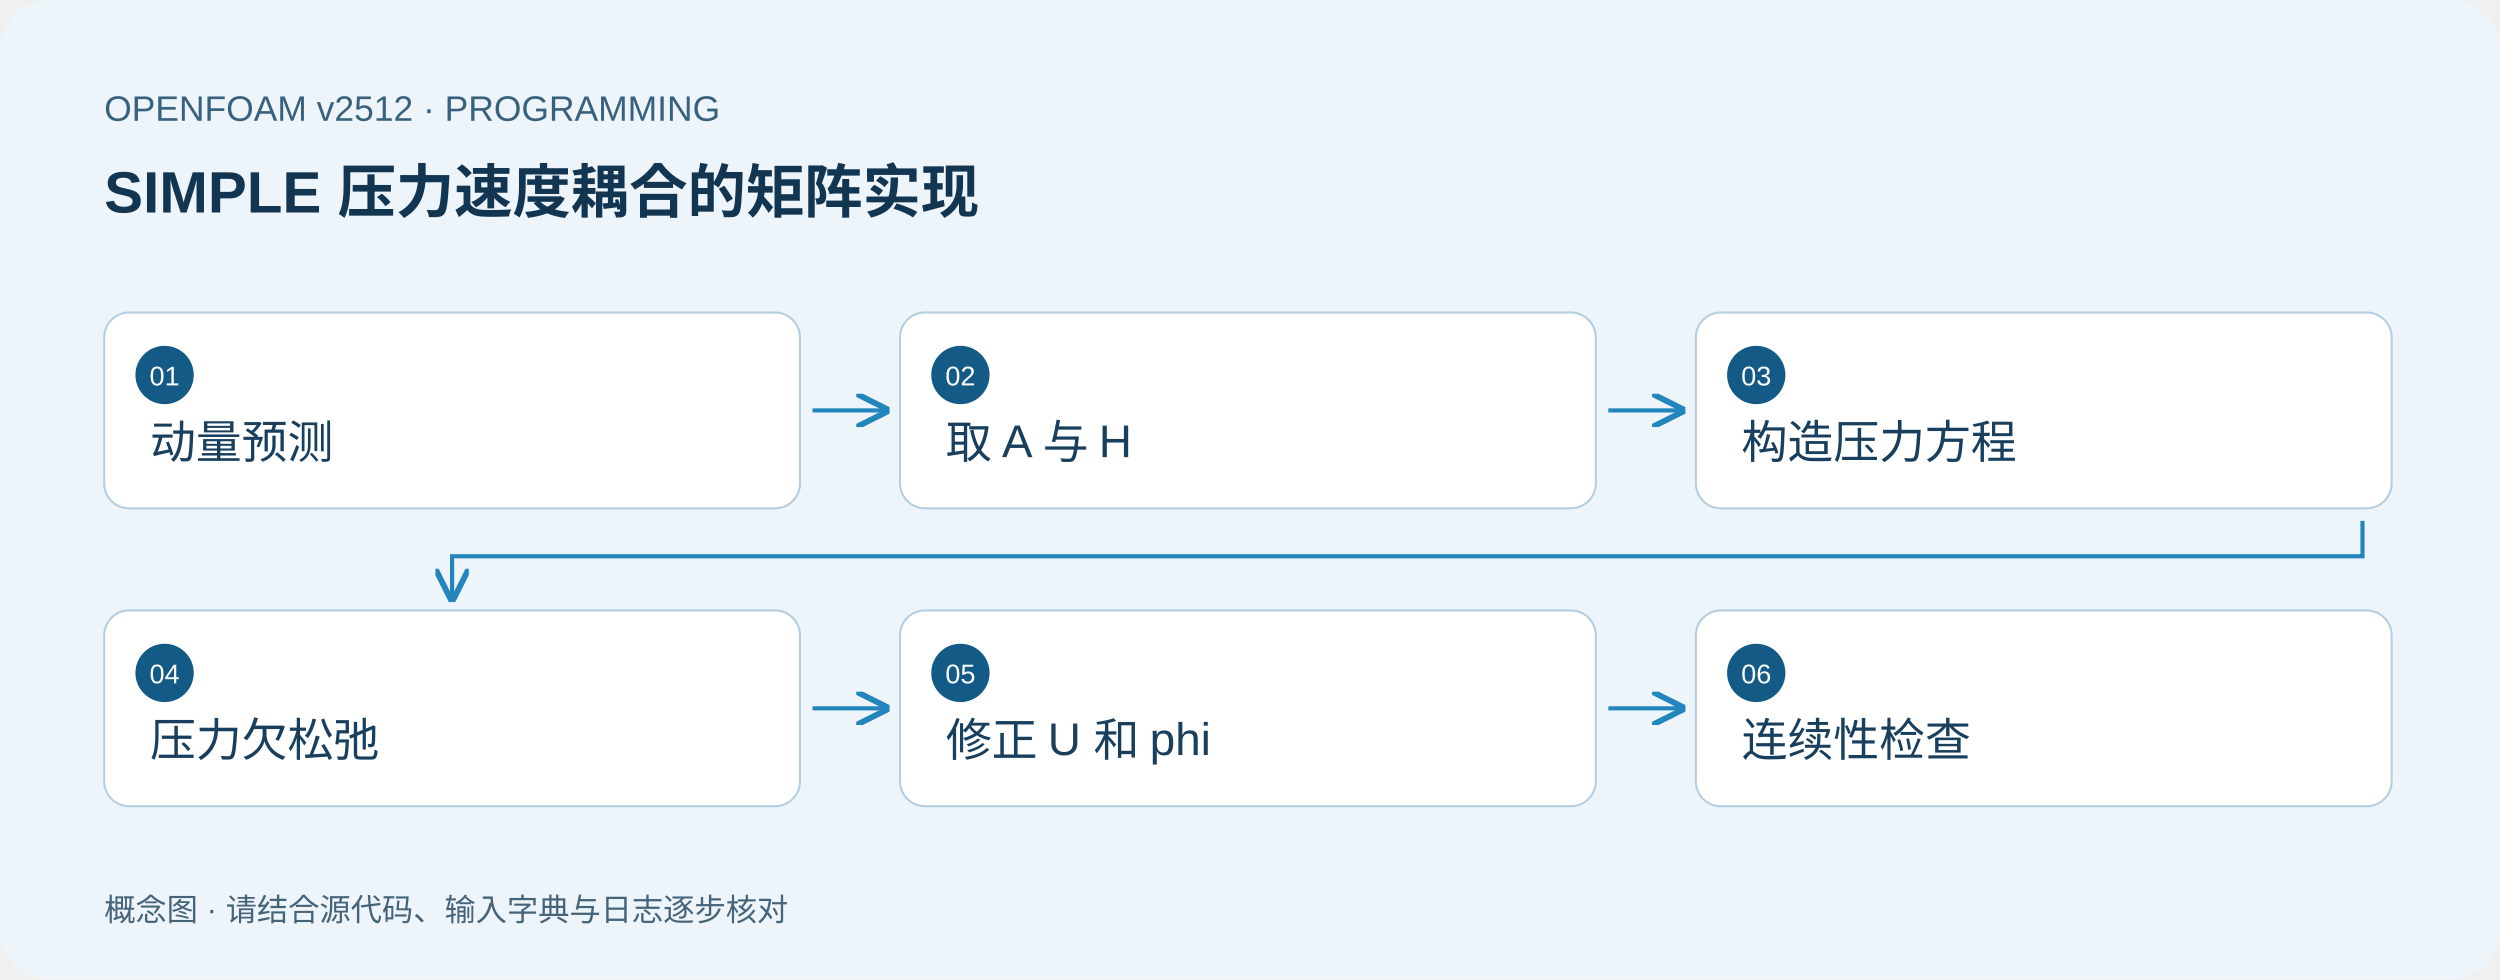
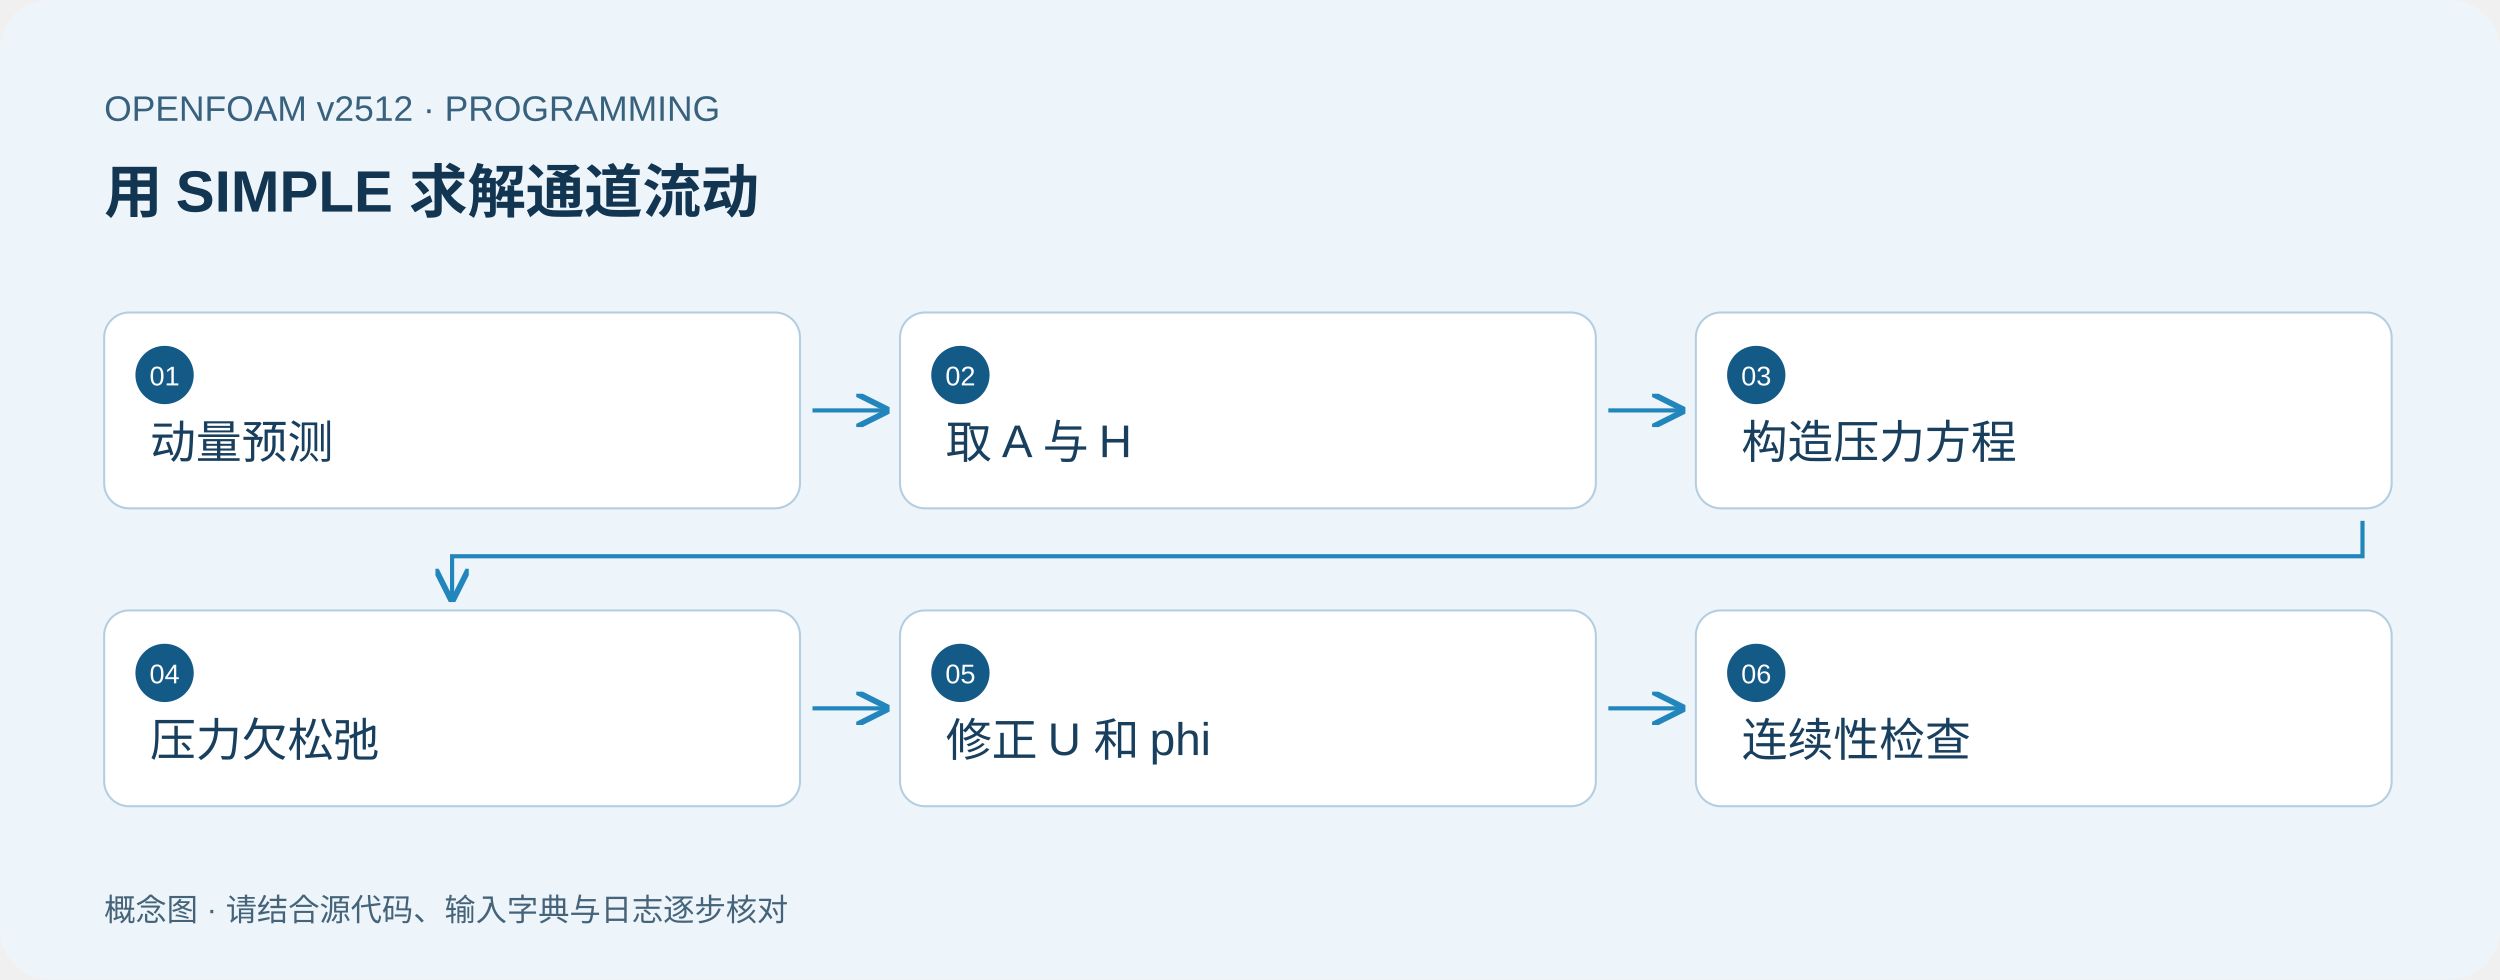
<svg xmlns="http://www.w3.org/2000/svg" width="1200" height="470" viewBox="0 0 1200 470" role="img" aria-labelledby="title desc">
  <defs>
    <marker id="a" markerWidth="8" markerHeight="8" refX="7" refY="4" orient="auto">
      <path d="M0,0 L8,4 L0,8" fill="none" stroke="#2286bd" stroke-width="1.4" />
    </marker>
  </defs>
  <rect width="1200" height="470" rx="24" fill="#eef5fa" />
  <text x="50" y="58" font-family="Arial,sans-serif" font-size="17" fill="#37617d">OPENFOAM v2512 · PROGRAMMING</text>
-   <text x="50" y="102" font-family="Arial,Microsoft YaHei,sans-serif" font-size="28" font-weight="700" fill="#123552">SIMPLE 压力速度耦合的矩阵实现</text>
+   <text x="50" y="102" font-family="Arial,Microsoft YaHei,sans-serif" font-size="28" font-weight="700" fill="#123552">用 SIMPLE 求解通道流动</text>
  <rect x="50" y="150" width="334" height="94" rx="12" fill="white" stroke="#b4cee1" />
  <circle cx="79" cy="180" r="14" fill="#145a87" />
  <text x="79" y="185" text-anchor="middle" fill="white" font-size="13" font-family="Arial">01</text>
  <text x="72" y="220" font-family="Arial,Microsoft YaHei,sans-serif" font-size="22" fill="#193f5e">动量预测</text>
  <path d="M390,197 H425" stroke="#2286bd" stroke-width="2" fill="none" marker-end="url(#a)" />
  <rect x="432" y="150" width="334" height="94" rx="12" fill="white" stroke="#b4cee1" />
  <circle cx="461" cy="180" r="14" fill="#145a87" />
  <text x="461" y="185" text-anchor="middle" fill="white" font-size="13" font-family="Arial">02</text>
  <text x="454" y="220" font-family="Arial,Microsoft YaHei,sans-serif" font-size="22" fill="#193f5e">取 A 与 H</text>
  <path d="M772,197 H807" stroke="#2286bd" stroke-width="2" fill="none" marker-end="url(#a)" />
  <rect x="814" y="150" width="334" height="94" rx="12" fill="white" stroke="#b4cee1" />
  <circle cx="843" cy="180" r="14" fill="#145a87" />
  <text x="843" y="185" text-anchor="middle" fill="white" font-size="13" font-family="Arial">03</text>
  <text x="836" y="220" font-family="Arial,Microsoft YaHei,sans-serif" font-size="22" fill="#193f5e">构造压力方程</text>
  <rect x="50" y="293" width="334" height="94" rx="12" fill="white" stroke="#b4cee1" />
  <circle cx="79" cy="323" r="14" fill="#145a87" />
  <text x="79" y="328" text-anchor="middle" fill="white" font-size="13" font-family="Arial">04</text>
  <text x="72" y="363" font-family="Arial,Microsoft YaHei,sans-serif" font-size="22" fill="#193f5e">压力欠松弛</text>
  <path d="M390,340 H425" stroke="#2286bd" stroke-width="2" fill="none" marker-end="url(#a)" />
  <rect x="432" y="293" width="334" height="94" rx="12" fill="white" stroke="#b4cee1" />
  <circle cx="461" cy="323" r="14" fill="#145a87" />
  <text x="461" y="328" text-anchor="middle" fill="white" font-size="13" font-family="Arial">05</text>
  <text x="454" y="363" font-family="Arial,Microsoft YaHei,sans-serif" font-size="22" fill="#193f5e">修正 U 和 phi</text>
  <path d="M772,340 H807" stroke="#2286bd" stroke-width="2" fill="none" marker-end="url(#a)" />
  <rect x="814" y="293" width="334" height="94" rx="12" fill="white" stroke="#b4cee1" />
  <circle cx="843" cy="323" r="14" fill="#145a87" />
  <text x="843" y="328" text-anchor="middle" fill="white" font-size="13" font-family="Arial">06</text>
  <text x="836" y="363" font-family="Arial,Microsoft YaHei,sans-serif" font-size="22" fill="#193f5e">连续性检查</text>
  <path d="M1134,250 V267 H217 V287" fill="none" stroke="#2286bd" stroke-width="2" marker-end="url(#a)" />
  <text x="50" y="442" font-family="Arial,Microsoft YaHei,sans-serif" font-size="15" fill="#45647a">概念图 · 请结合源代码、输入字典与日志逐步核对</text>
</svg>
